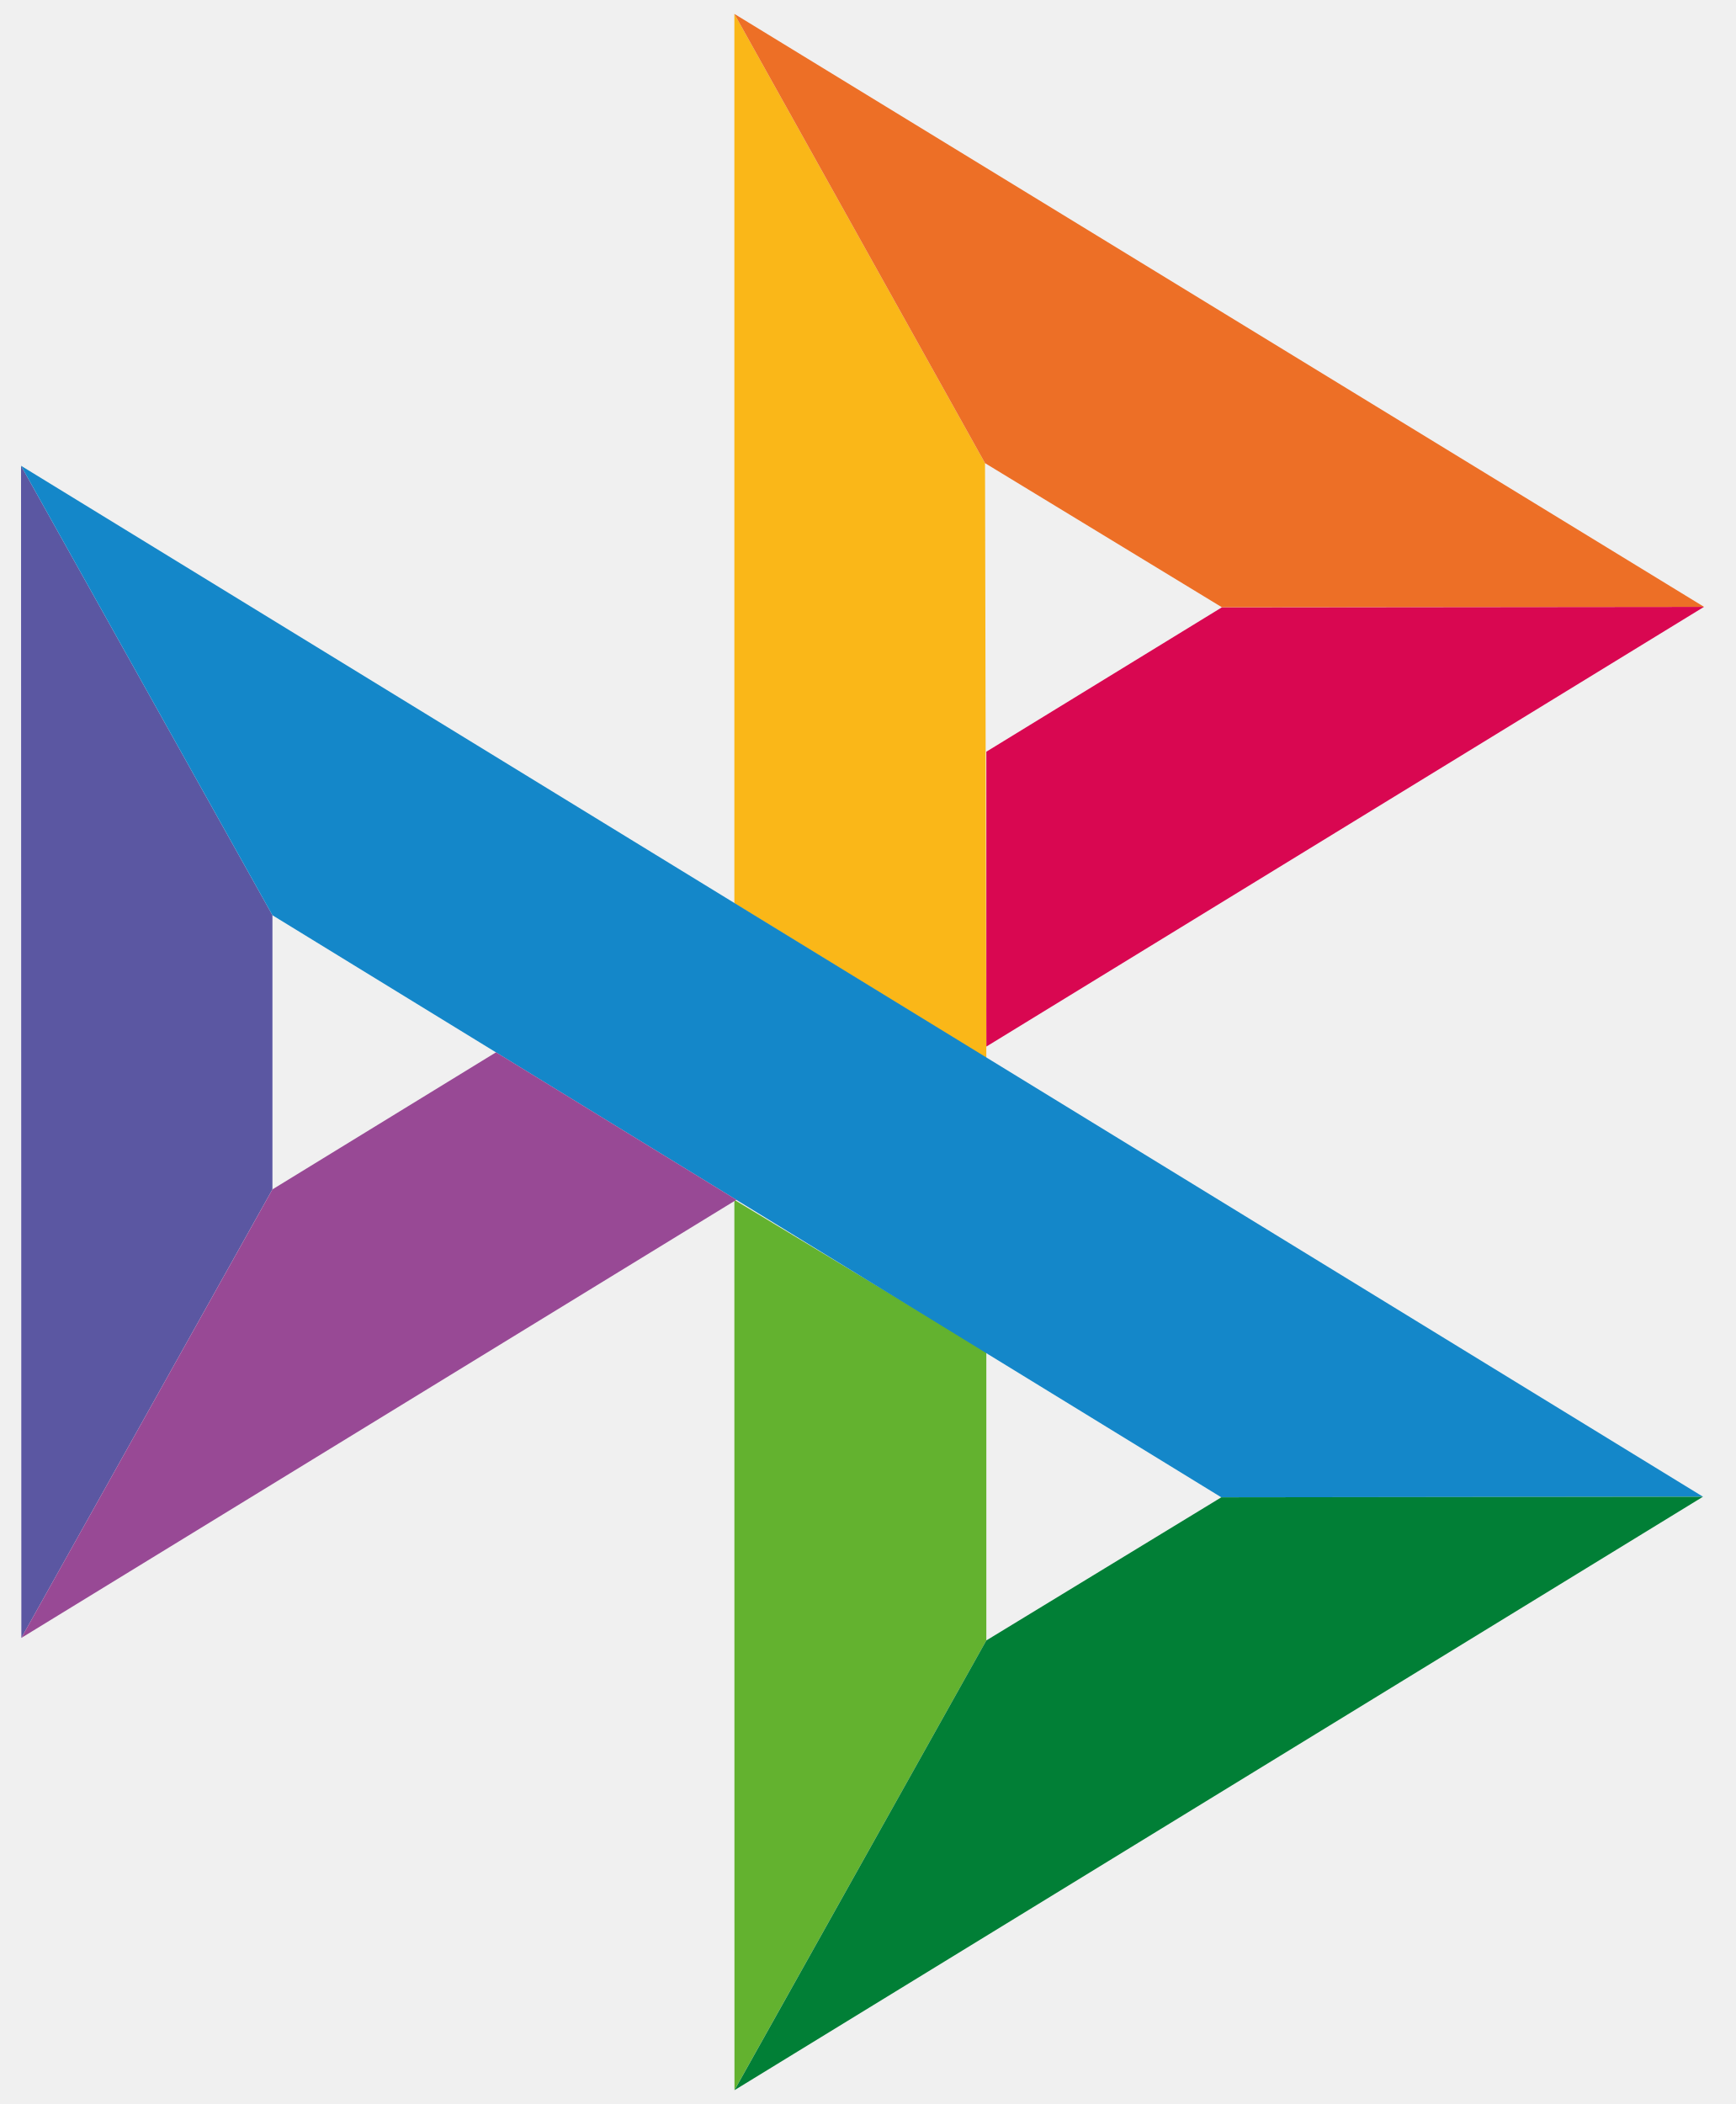
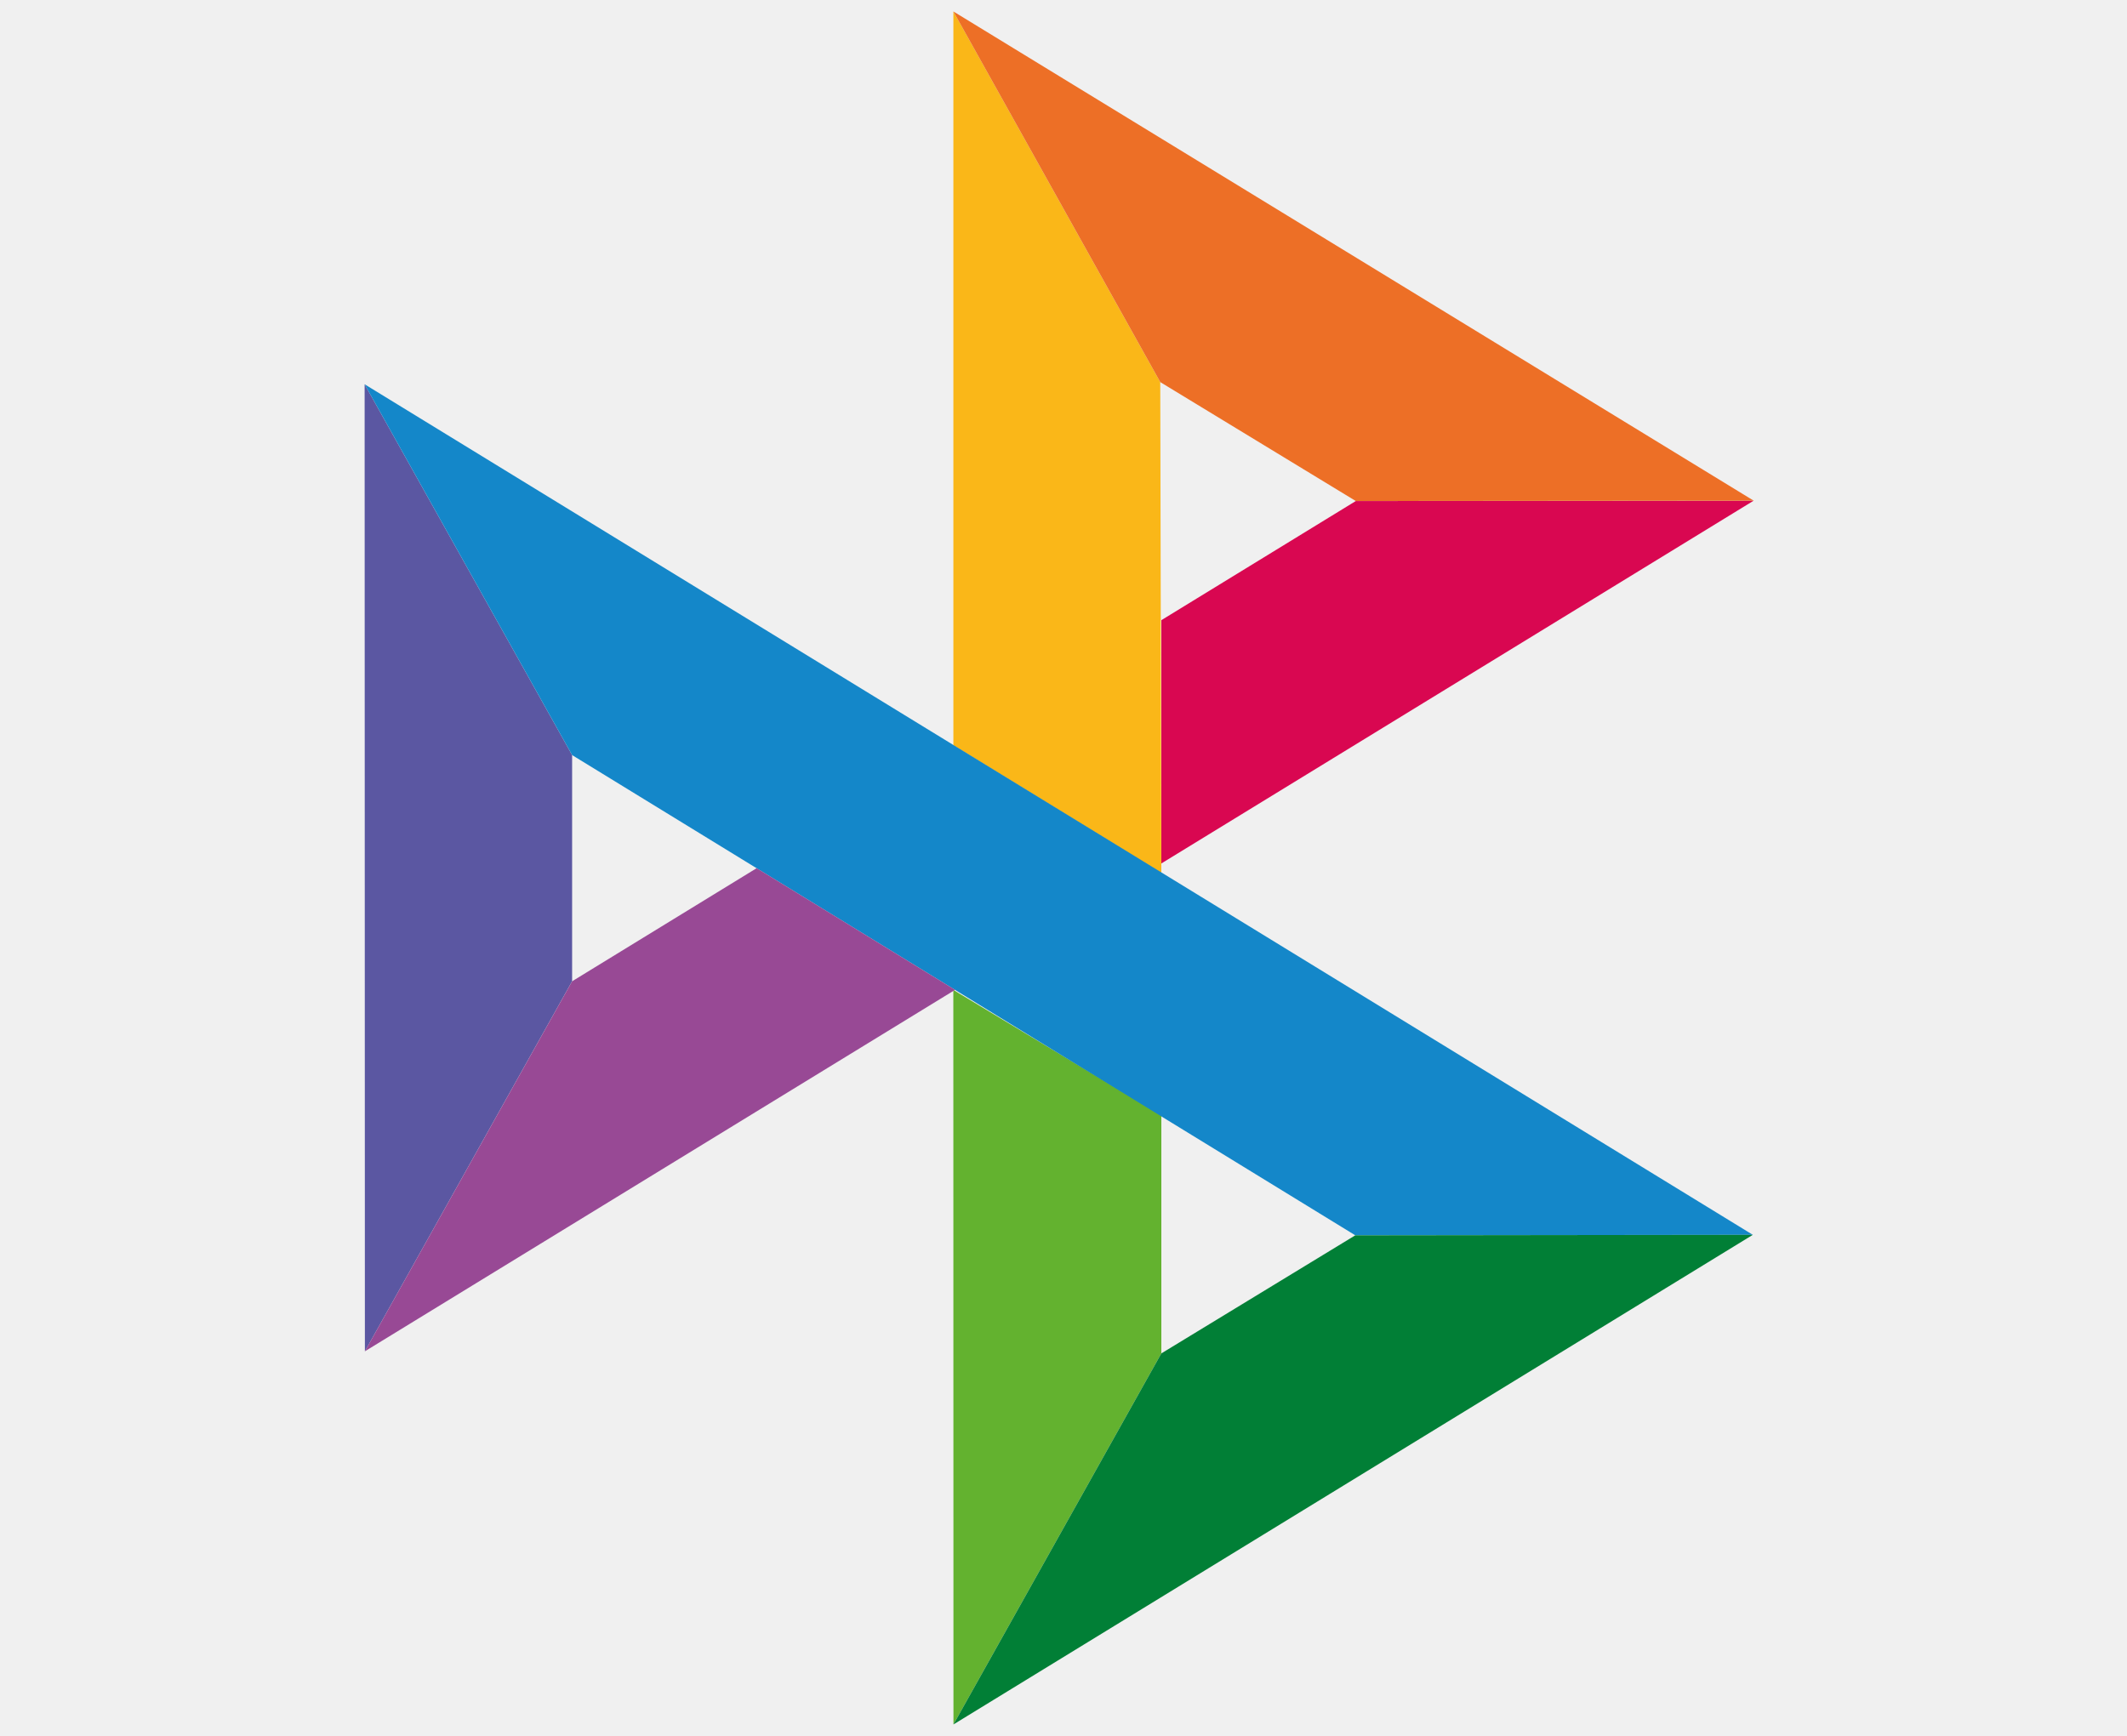
- <svg xmlns="http://www.w3.org/2000/svg" width="33" height="40" viewBox="0 0 33 40" fill="none">
-   <g clip-path="url(#clip0_2497_12550)">
-     <path d="M0.4 8.855L5.18 17.4V22.611L0.406 31.139L0.4 8.855Z" fill="#5B57A2" />
-     <path d="M18.754 14.291L23.233 11.546L32.4 11.537L18.754 19.897V14.291Z" fill="#D90751" />
-     <path d="M18.729 8.805L18.754 20.117L13.963 17.174V0.264L18.729 8.805Z" fill="#FAB718" />
-     <path d="M32.4 11.537L23.233 11.545L18.729 8.805L13.963 0.264L32.4 11.537Z" fill="#ED6F26" />
-     <path d="M18.754 31.187V25.699L13.963 22.811L13.965 39.737L18.754 31.187Z" fill="#63B22F" />
-     <path d="M23.222 28.466L5.18 17.4L0.4 8.855L32.381 28.455L23.222 28.466Z" fill="#1487C9" />
-     <path d="M13.966 39.737L18.754 31.187L23.222 28.466L32.38 28.455L13.966 39.737Z" fill="#017F36" />
-     <path d="M0.406 31.139L14.002 22.81L9.431 20.006L5.18 22.612L0.406 31.139Z" fill="#984995" />
+ <svg xmlns="http://www.w3.org/2000/svg" width="49" height="40" viewBox="0 0 49 40" fill="none">
+   <g clip-path="url(#clip0_2875_12539)">
+     <path d="M8.4 8.855L13.18 17.4V22.611L8.406 31.139L8.4 8.855Z" fill="#5B57A2" />
+     <path d="M26.754 14.291L31.233 11.546L40.4 11.537L26.754 19.897V14.291Z" fill="#D90751" />
+     <path d="M26.729 8.805L26.754 20.117L21.963 17.174V0.264L26.729 8.805Z" fill="#FAB718" />
+     <path d="M40.4 11.537L31.233 11.545L26.729 8.805L21.963 0.264L40.4 11.537Z" fill="#ED6F26" />
+     <path d="M26.754 31.187V25.699L21.962 22.811L21.965 39.737L26.754 31.187Z" fill="#63B22F" />
+     <path d="M31.222 28.466L13.18 17.4L8.4 8.855L40.381 28.455L31.222 28.466Z" fill="#1487C9" />
+     <path d="M21.965 39.737L26.754 31.187L31.222 28.466L40.38 28.455L21.965 39.737Z" fill="#017F36" />
+     <path d="M8.406 31.139L22.002 22.81L17.431 20.006L13.18 22.612L8.406 31.139Z" fill="#984995" />
  </g>
  <defs>
-     <clipPath id="clip0_2497_12550">
-       <rect width="32" height="39.473" fill="white" transform="translate(0.400024 0.263672)" />
+     <clipPath id="clip0_2875_12539">
+       <rect width="32" height="39.473" fill="white" transform="translate(8.40002 0.263672)" />
    </clipPath>
  </defs>
</svg>
